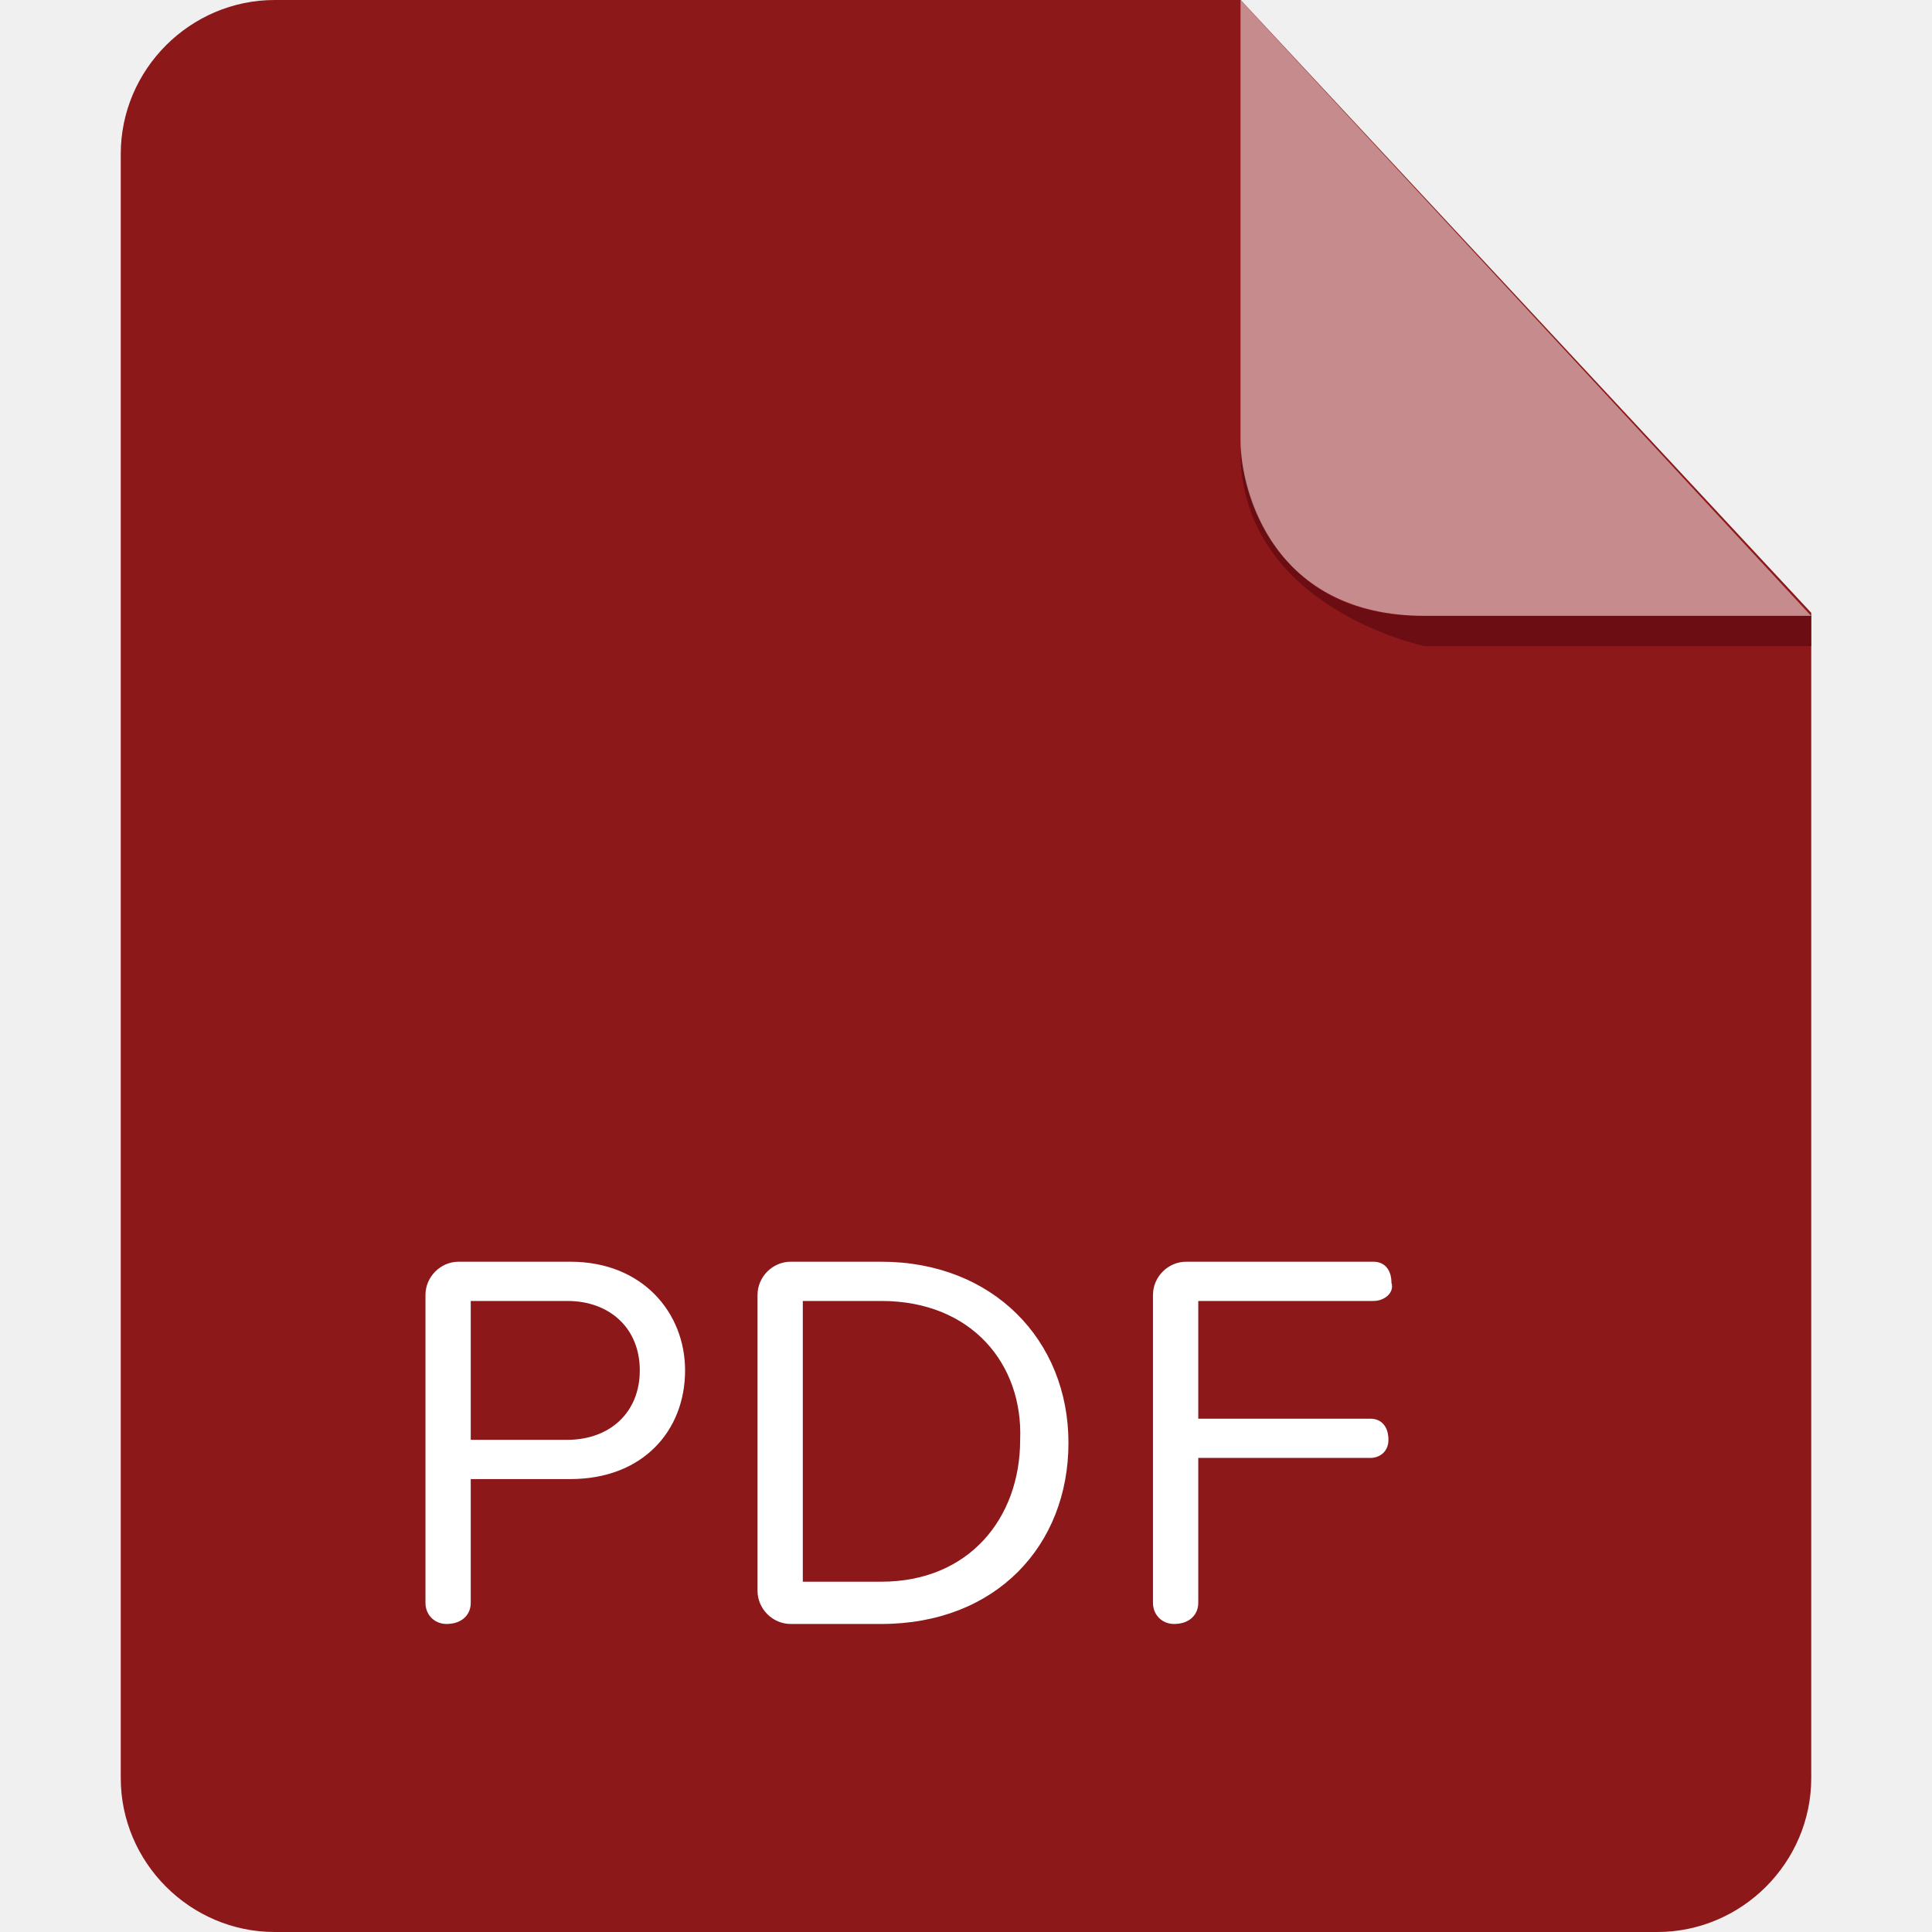
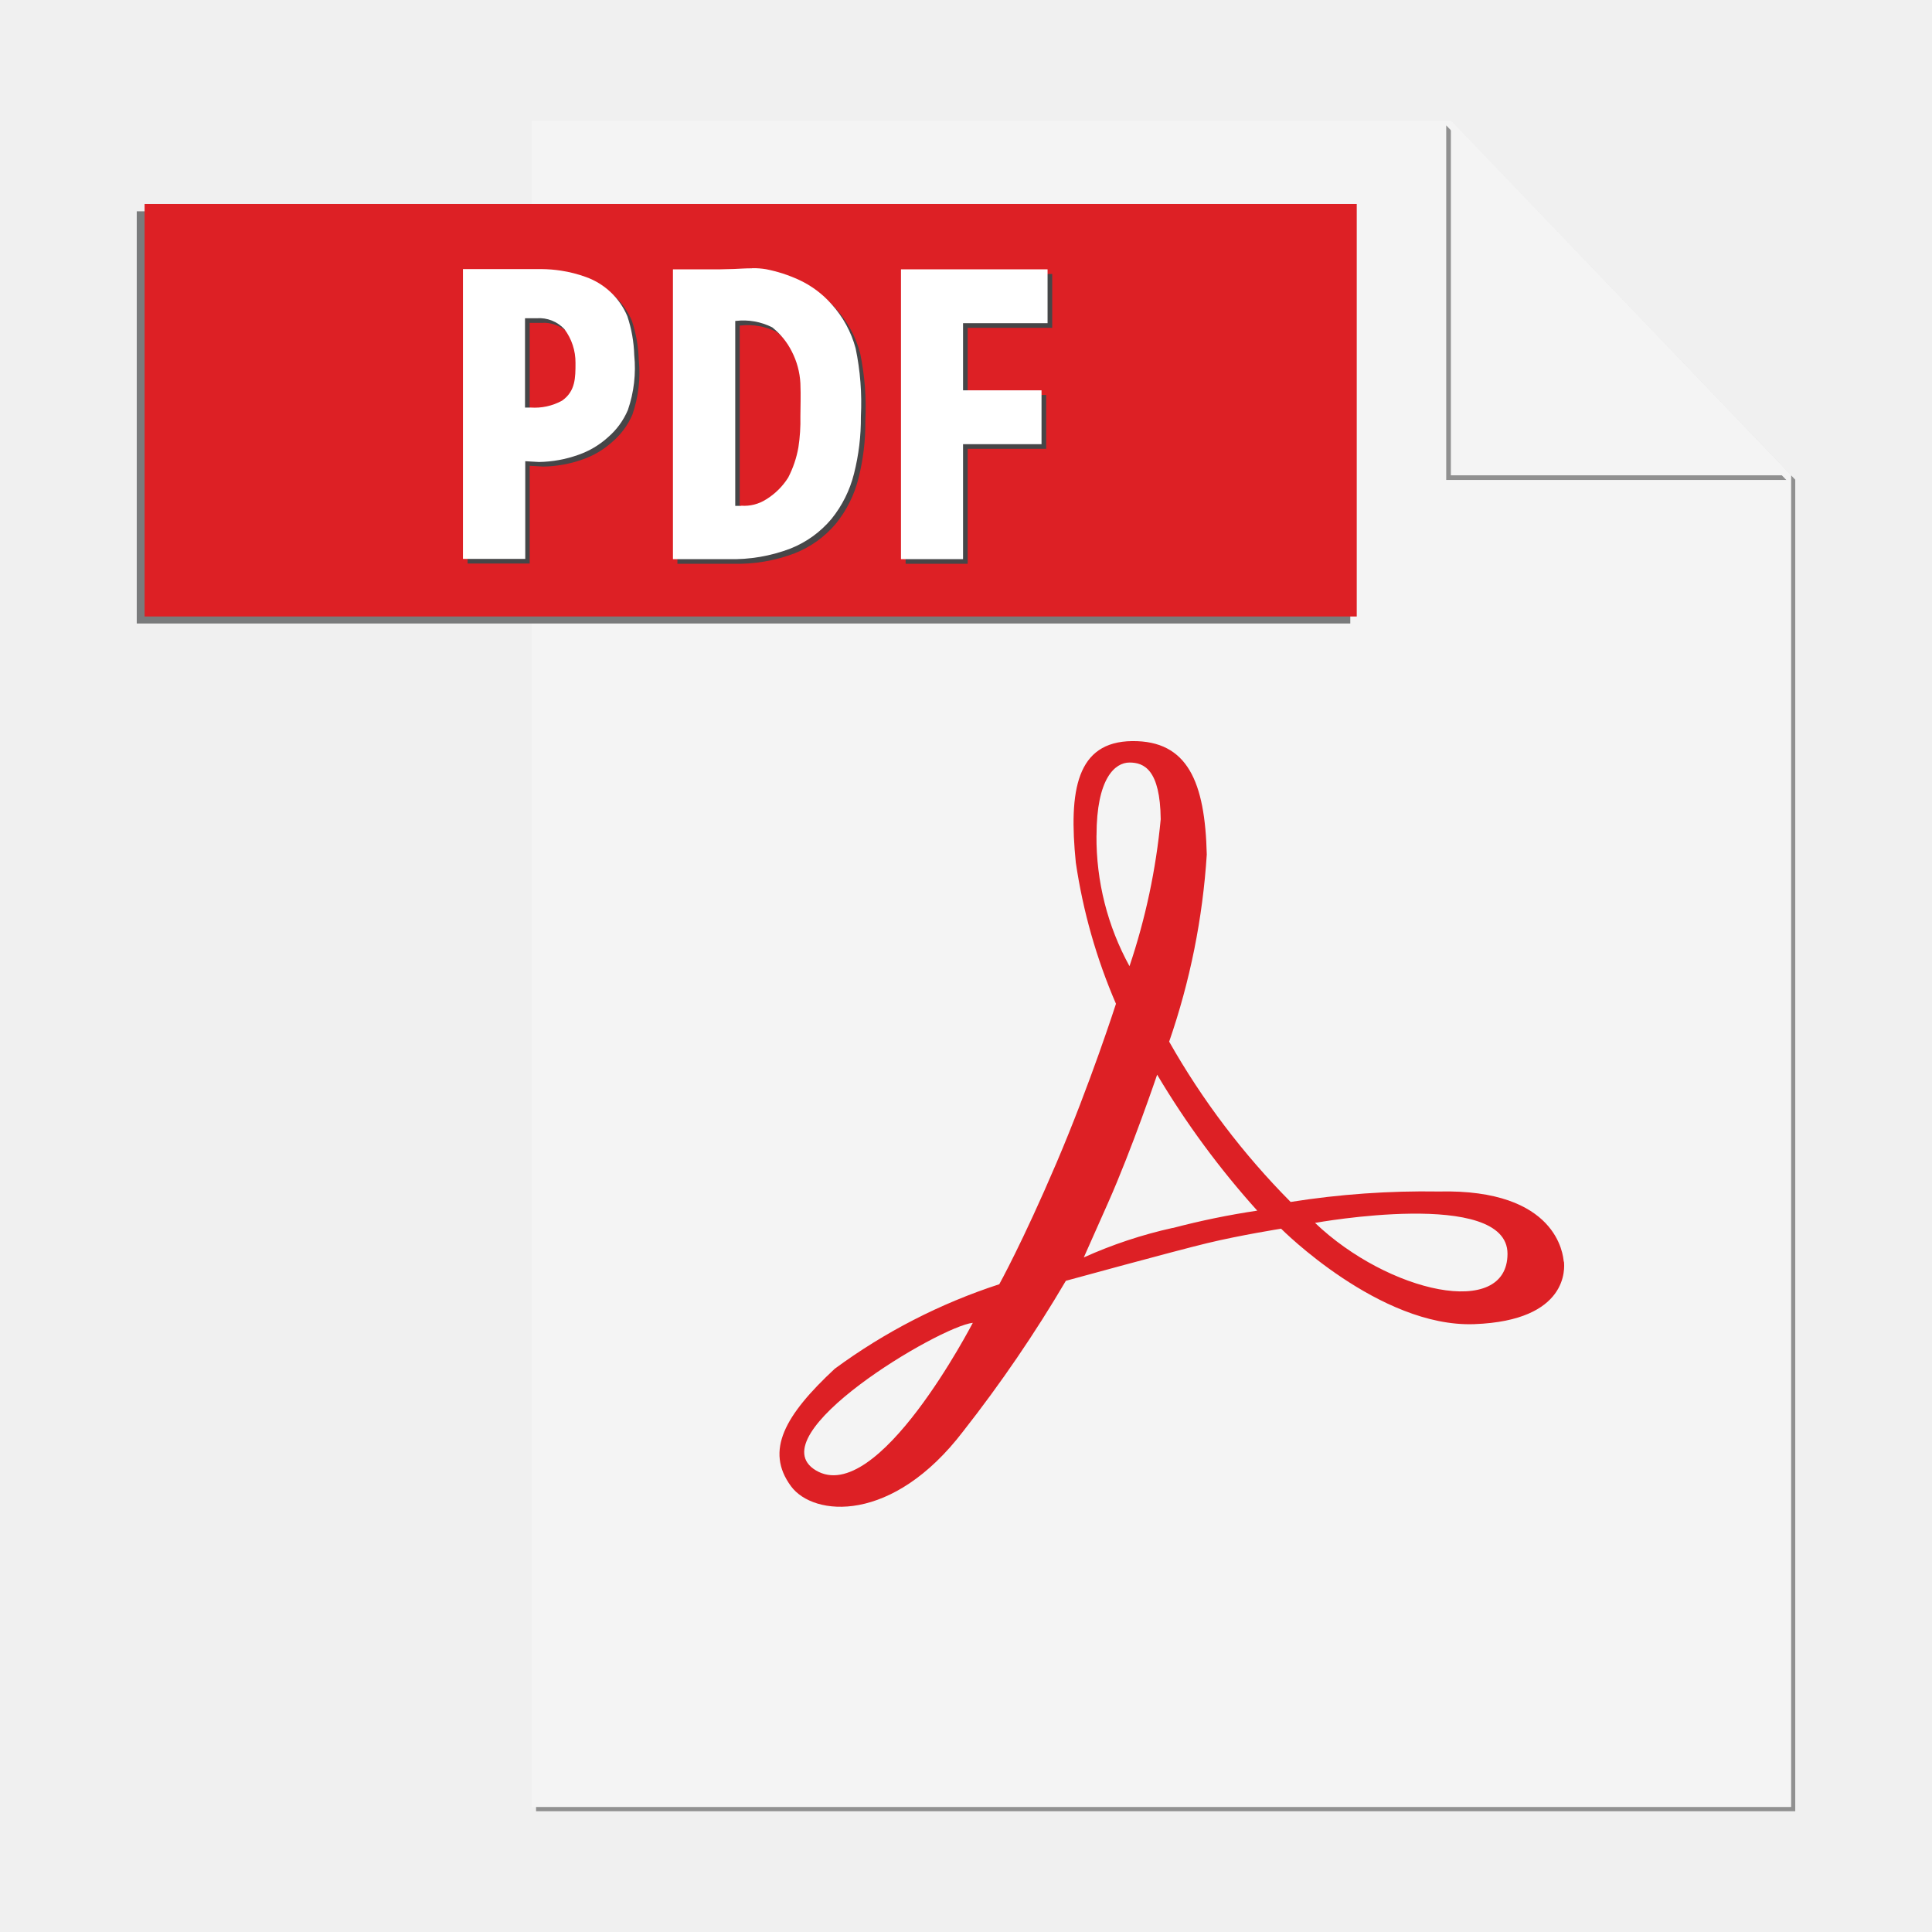
- <svg xmlns="http://www.w3.org/2000/svg" width="32" height="32" viewBox="0 0 32 32" fill="none">
-   <path d="M4.55 0C3.15 0 2 1.15 2 2.55V29.45C2 30.85 3.15 32 4.55 32H27.45C28.85 32 30 30.85 30 29.45V10.15L20.55 0H4.55Z" fill="#8C181A" />
-   <path d="M29.999 10.202V10.702H23.599C23.599 10.702 20.449 10.052 20.549 7.352C20.549 7.352 20.649 10.202 23.549 10.202H29.999Z" fill="#6B0D12" />
-   <path opacity="0.5" d="M20.547 0V7.3C20.547 8.15 21.097 10.2 23.597 10.2H29.997L20.547 0Z" fill="white" />
-   <path d="M9.447 24.498H7.797V26.548C7.797 26.748 7.647 26.898 7.397 26.898C7.197 26.898 7.047 26.748 7.047 26.548V21.448C7.047 21.148 7.297 20.898 7.597 20.898H9.447C10.647 20.898 11.347 21.748 11.347 22.698C11.347 23.698 10.647 24.498 9.447 24.498ZM9.397 21.548H7.797V23.848H9.397C10.097 23.848 10.597 23.398 10.597 22.698C10.597 21.998 10.097 21.548 9.397 21.548ZM14.597 26.898H13.097C12.797 26.898 12.547 26.648 12.547 26.348V21.448C12.547 21.148 12.797 20.898 13.097 20.898H14.597C16.447 20.898 17.697 22.198 17.697 23.898C17.697 25.598 16.497 26.898 14.597 26.898ZM14.597 21.548H13.297V26.198H14.597C16.047 26.198 16.897 25.148 16.897 23.848C16.947 22.598 16.097 21.548 14.597 21.548ZM22.747 21.548H19.847V23.498H22.697C22.897 23.498 22.997 23.648 22.997 23.848C22.997 24.048 22.847 24.148 22.697 24.148H19.847V26.548C19.847 26.748 19.697 26.898 19.447 26.898C19.247 26.898 19.097 26.748 19.097 26.548V21.448C19.097 21.148 19.347 20.898 19.647 20.898H22.747C22.947 20.898 23.047 21.048 23.047 21.248C23.097 21.398 22.947 21.548 22.747 21.548Z" fill="white" />
+ <svg xmlns="http://www.w3.org/2000/svg" width="64px" height="64px" viewBox="0 0 32 32" fill="#000000">
+   <g id="SVGRepo_bgCarrier" stroke-width="0" />
+   <g id="SVGRepo_tracerCarrier" stroke-linecap="round" stroke-linejoin="round" />
+   <g id="SVGRepo_iconCarrier">
+     <path d="M24.1,2.072h0l5.564,5.8V29.928H8.879V30H29.735V7.945L24.1,2.072" style="fill:#909090" />
+     <path d="M24.031,2H8.808V29.928H29.664V7.873L24.03,2" style="fill:#f4f4f4" />
+     <path d="M8.655,3.5H2.265v6.827h20.1V3.5H8.655" style="fill:#7a7b7c" />
+     <path d="M22.472,10.211H2.395V3.379H22.472v6.832" style="fill:#dd2025" />
+     <path d="M9.052,4.534h-.03l-.207,0H7.745v4.8H8.773V7.715L9,7.728a2.042,2.042,0,0,0,.647-.117,1.427,1.427,0,0,0,.493-.291,1.224,1.224,0,0,0,.335-.454,2.13,2.13,0,0,0,.105-.908,2.237,2.237,0,0,0-.114-.644,1.173,1.173,0,0,0-.687-.65A2.149,2.149,0,0,0,9.37,4.56a2.232,2.232,0,0,0-.319-.026M8.862,6.828l-.089,0V5.348h.193a.57.57,0,0,1,.459.181.92.92,0,0,1,.183.558c0,.246,0,.469-.222.626a.942.942,0,0,1-.524.114" style="fill:#464648" />
+     <path d="M12.533,4.521c-.111,0-.219.008-.295.011L12,4.538h-.78v4.8h.918a2.677,2.677,0,0,0,1.028-.175,1.71,1.71,0,0,0,.68-.491,1.939,1.939,0,0,0,.373-.749,3.728,3.728,0,0,0,.114-.949,4.416,4.416,0,0,0-.087-1.127,1.777,1.777,0,0,0-.4-.733,1.63,1.63,0,0,0-.535-.4,2.413,2.413,0,0,0-.549-.178,1.282,1.282,0,0,0-.228-.017m-.182,3.937-.1,0V5.392h.013a1.062,1.062,0,0,1,.6.107,1.2,1.2,0,0,1,.324.4,1.3,1.3,0,0,1,.142.526c.009.22,0,.4,0,.549a2.926,2.926,0,0,1-.033.513,1.756,1.756,0,0,1-.169.5,1.13,1.13,0,0,1-.363.36.673.673,0,0,1-.416.106" style="fill:#464648" />
+     <path d="M17.43,4.538H15v4.8h1.028V7.434h1.3V6.542h-1.3V5.43h1.4V4.538" style="fill:#464648" />
+     <path d="M21.781,20.255s3.188-.578,3.188.511S22.994,21.412,21.781,20.255Zm-2.357.083a7.543,7.543,0,0,0-1.473.489l.4-.9c.4-.9.815-2.127.815-2.127a14.216,14.216,0,0,0,1.658,2.252,13.033,13.033,0,0,0-1.4.288Zm-1.262-6.5c0-.949.307-1.208.546-1.208s.508.115.517.939a10.787,10.787,0,0,1-.517,2.434A4.426,4.426,0,0,1,18.161,13.841ZM13.513,24.354c-.978-.585,2.051-2.386,2.6-2.444C16.11,21.911,14.537,24.966,13.513,24.354ZM25.9,20.895c-.01-.1-.1-1.207-2.07-1.16a14.228,14.228,0,0,0-2.453.173,12.542,12.542,0,0,1-2.012-2.655,11.76,11.76,0,0,0,.623-3.1c-.029-1.2-.316-1.888-1.236-1.878s-1.054.815-.933,2.013a9.309,9.309,0,0,0,.665,2.338s-.425,1.323-.987,2.639-.946,2.006-.946,2.006a9.622,9.622,0,0,0-2.725,1.4c-.824.767-1.159,1.356-.725,1.945.374.508,1.683.623,2.853-.91a22.549,22.549,0,0,0,1.7-2.492s1.784-.489,2.339-.623,1.226-.24,1.226-.24,1.629,1.639,3.2,1.581,1.495-.939,1.485-1.035" style="fill:#dd2025" />
+     <path d="M23.954,2.077V7.95h5.633L23.954,2.077Z" style="fill:#909090" />
+     <path d="M24.031,2V7.873h5.633L24.031,2Z" style="fill:#f4f4f4" />
+     <path d="M8.975,4.457h-.03l-.207,0H7.668v4.8H8.7V7.639l.228.013a2.042,2.042,0,0,0,.647-.117,1.428,1.428,0,0,0,.493-.291A1.224,1.224,0,0,0,10.4,6.79a2.13,2.13,0,0,0,.105-.908,2.237,2.237,0,0,0-.114-.644,1.173,1.173,0,0,0-.687-.65,2.149,2.149,0,0,0-.411-.105,2.232,2.232,0,0,0-.319-.026M8.785,6.751l-.089,0V5.271H8.89a.57.57,0,0,1,.459.181.92.92,0,0,1,.183.558c0,.246,0,.469-.222.626a.942.942,0,0,1-.524.114" style="fill:#fff" />
+     <path d="M12.456,4.444c-.111,0-.219.008-.295.011l-.235.006h-.78v4.8h.918a2.677,2.677,0,0,0,1.028-.175,1.71,1.71,0,0,0,.68-.491,1.939,1.939,0,0,0,.373-.749,3.728,3.728,0,0,0,.114-.949,4.416,4.416,0,0,0-.087-1.127,1.777,1.777,0,0,0-.4-.733,1.63,1.63,0,0,0-.535-.4,2.413,2.413,0,0,0-.549-.178,1.282,1.282,0,0,0-.228-.017m-.182,3.937-.1,0V5.315h.013a1.062,1.062,0,0,1,.6.107,1.2,1.2,0,0,1,.324.4,1.3,1.3,0,0,1,.142.526c.009.22,0,.4,0,.549a2.926,2.926,0,0,1-.033.513,1.756,1.756,0,0,1-.169.5,1.13,1.13,0,0,1-.363.36.673.673,0,0,1-.416.106" style="fill:#fff" />
+     <path d="M17.353,4.461h-2.43v4.8h1.028V7.357h1.3V6.465h-1.3V5.353h1.4V4.461" style="fill:#fff" />
+   </g>
</svg>
